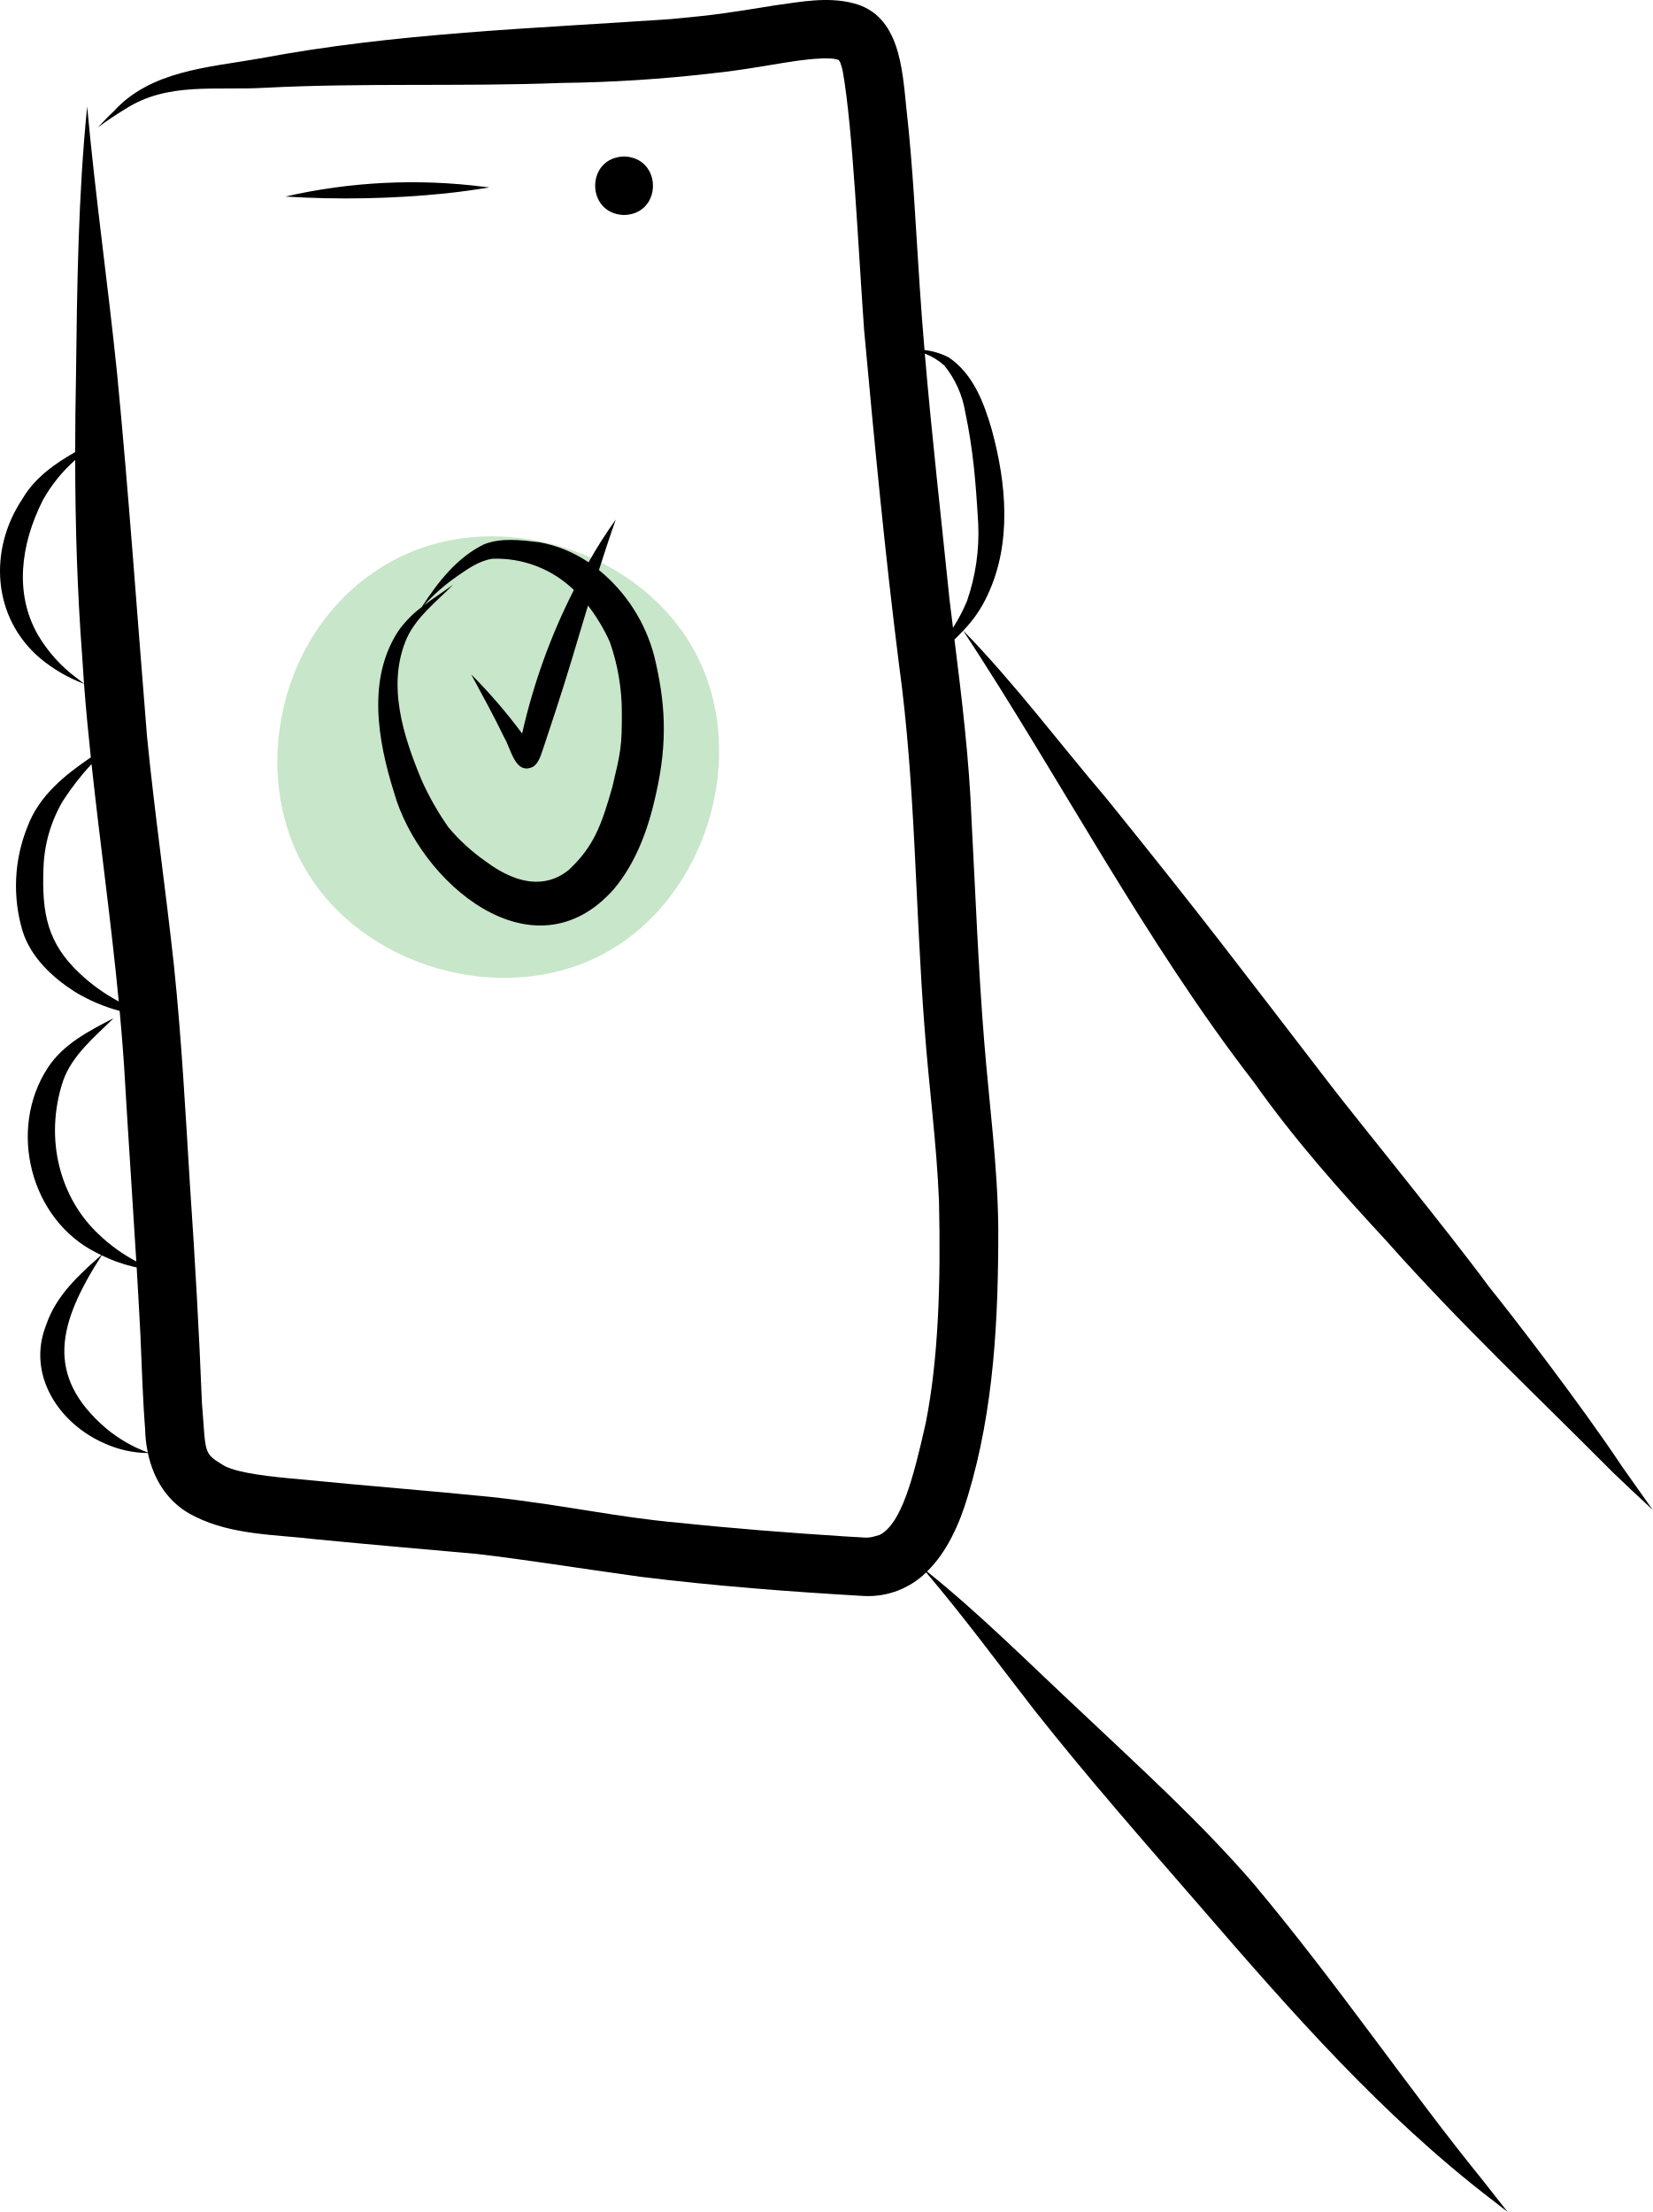
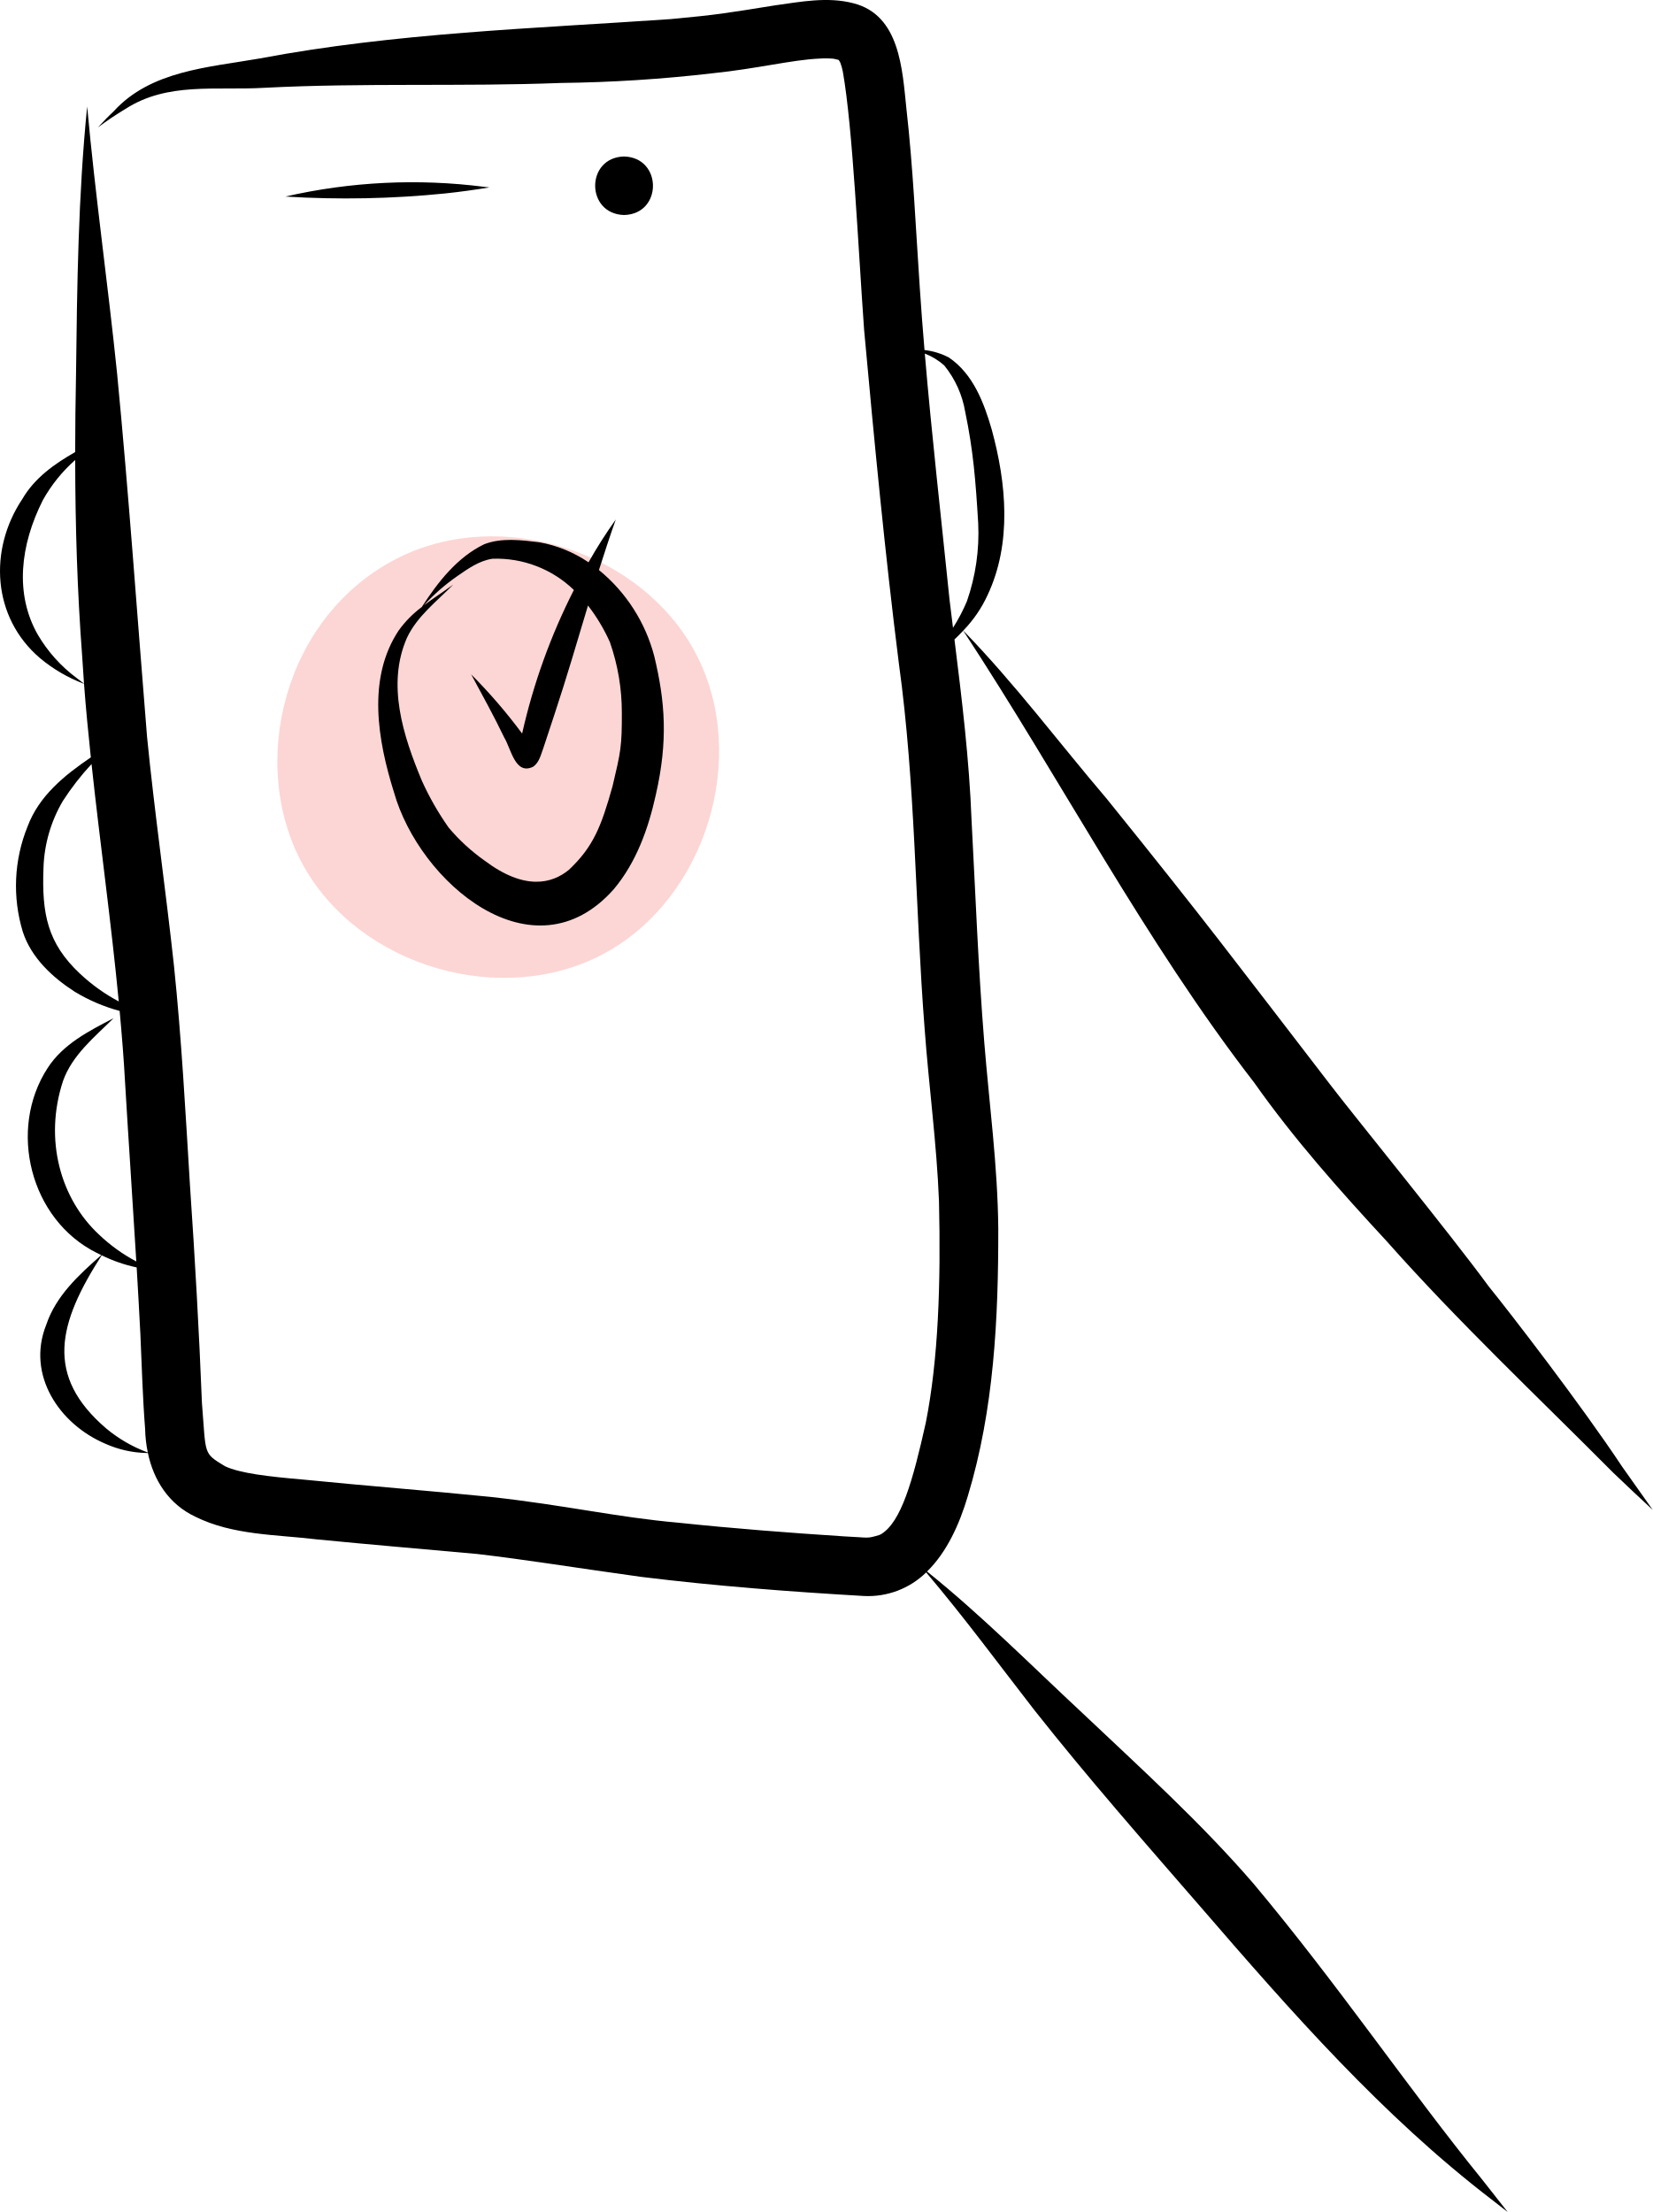
<svg xmlns="http://www.w3.org/2000/svg" data-name="Layer 1" width="344.274" height="460.816" viewBox="0 0 344.274 460.816">
-   <path d="M510.724,335.853c21.53-10.867,50.966-1.403,62.127,19.976s2.101,50.942-19.123,62.395-50.909,2.799-62.652-18.266S486.922,347.868,510.724,335.853Z" transform="translate(-427.8631 -219.5921)" fill="#c8e6c9" />
+   <path d="M510.724,335.853c21.53-10.867,50.966-1.403,62.127,19.976s2.101,50.942-19.123,62.395-50.909,2.799-62.652-18.266S486.922,347.868,510.724,335.853Z" transform="translate(-427.8631 -219.5921)" fill="#FCD6D4" />
  <path d="M689.121,445.142c8.278,11.745,17.825,22.465,27.568,32.999,14.939,16.86,31.359,32.303,47.226,48.27q4.076,3.906,8.222,7.738-3.181-4.505-6.373-9.002c-8.664-13.078-23.637-32.433-27.807-37.575-7.941-10.866-28.525-36.11-33.084-42.117-20.3-26.377-25.797-33.835-46.481-59.463-9.957-11.676-19.164-24.028-29.88-35.031a26.54,26.54,0,0,0,5.065-7.398c5.088-10.804,3.933-23.298.858-34.511-1.623-5.608-3.88-11.557-8.9-14.97a14.485,14.485,0,0,0-5.096-1.571c-.364-4.342-.704-8.687-.987-13.035-.846-12.41-1.381-24.849-2.779-37.214-.862-8.231-1.351-19.509-11.023-21.987-5.397-1.416-10.96-.313-16.374.435-10.147,1.629-11.889,1.948-21.713,2.861-28.59,1.97-57.377,2.868-85.602,8.2-10.632,1.871-22.684,2.505-30.416,11.011-1.145,1.069-2.23,2.202-3.286,3.357a66.821,66.821,0,0,1,5.74-3.858c8.811-5.66,18.74-3.795,29.041-4.403,20.54-1.064,41.109-.204,61.657-1.003a304.441,304.441,0,0,0,31.625-2.021c9.316-.963,16.63-2.819,22.199-3.054A19.247,19.247,0,0,1,601.5,231.826c.342.071.683.147,1.021.237.032.035.068.065.1.1.065.109.141.237.247.417.039.107.063.167.095.25a10.978,10.978,0,0,1,.46,1.672c2.092,11.852,3.176,36.35,4.437,53.833,2.119,23.186,4.325,46.377,7.239,69.479,3.496,25.216,3.381,50.731,5.365,76.078.877,11.992,2.519,23.925,2.991,35.945.4,17.245-.14,32.973-2.747,46.144-2.704,12.106-5.12,20.727-9.356,23.242-.106.044-.219.092-.386.168-2.725.806-1.982.499-7.233.269-11.545-.749-23.083-1.637-34.589-2.852-12.752-1.117-23.429-3.646-39.104-5.372-13.007-1.312-26.044-2.312-39.053-3.614-7.212-.624-13.136-1.296-16.298-2.797-4.579-2.802-3.882-2.267-4.761-13.123-.594-15.054-1.451-30.091-2.478-45.121-.945-15.345-1.76-30.707-3.349-46.002-1.723-15.921-4.035-31.775-5.61-47.712-2.052-25.195-3.795-50.42-6.229-75.583-1.9-18.59-4.55-37.097-6.242-55.709-1.87,18.633-2.106,37.375-2.325,56.086q-.163,7.954-.172,15.907c-4.336,2.481-8.451,5.386-11.012,9.791-7.067,10.585-6.255,24.664,3.682,33.138a31.696,31.696,0,0,0,9.172,5.352c.38,5.116.88,10.221,1.419,15.322-5.504,3.745-10.808,8.02-13.196,14.445a32.891,32.891,0,0,0-.963,21.929c1.765,5.37,6.124,9.431,10.766,12.426a36.267,36.267,0,0,0,9.394,4.025c.459,4.999.868,10.004,1.137,15.022.736,12.392,1.586,24.778,2.333,37.169a34.949,34.949,0,0,1-7.756-5.586c-8.047-7.481-11.516-19.796-7.513-32.001,1.931-5.438,6.565-9.153,10.537-13.089-5.111,2.641-10.519,5.384-13.731,10.368-8.359,12.84-3.629,31.618,10.189,38.501.32.175.653.324.98.486-4.657,4.095-9.443,8.47-11.466,14.51-4.179,10.434,2.716,20.741,12.385,24.814a22.122,22.122,0,0,0,8.475,1.899,3.096,3.096,0,0,1,.313 0c1.196,5.642,4.303,10.631,9.865,13.264,7.814,3.885,16.828,3.71,25.32,4.73,11.133,1.093,22.281,2.029,33.421,3.044,10.123,1.176,20.506,2.882,34.081,4.759,15.428,1.905,30.943,3.093,46.459,3.993a17.289,17.289,0,0,0,12.973-4.913c8.195,9.695,14.624,18.493,22.548,28.702,11.151,14.114,23.025,27.629,34.811,41.21,18.7,21.644,37.663,43.273,60.457,60.755q1.644,1.303,3.313,2.575-2.619-3.354-5.261-6.69c-15.379-18.93-29.997-40.623-47.703-61.738-10.963-12.701-23.428-23.981-35.599-35.496-10.692-9.953-20.991-20.344-32.385-29.507,4.128-4.027,6.781-9.912,8.502-15.749,5.459-18.035,6.367-37.033,6.335-55.765-.122-12.978-1.877-25.854-2.921-38.773-1.249-15.391-1.821-30.828-2.646-46.245-.479-12.609-2.004-25.123-3.56-37.632q.938-.893,1.821-1.839C648.981,382.171,666.235,415.541,689.121,445.142ZM443.824,360.836a30.458,30.458,0,0,1-8.052-8.963c-4.898-8.521-3.699-18.75,1.02-28.091a31.694,31.694,0,0,1,6.734-8.357c.019,13.663.426,27.32,1.459,40.952q.166,2.821.377,5.638C444.845,361.628,444.33,361.238,443.824,360.836Zm.695,61.595c-6.787-6.364-7.971-12.498-7.596-22.07a29.247,29.247,0,0,1,4.028-13.9,55.756,55.756,0,0,1,5.979-7.696c1.776,16.495,4.09,32.937,5.67,49.452A37.434,37.434,0,0,1,444.52,422.431Zm13.993,99.702a29.43,29.43,0,0,1-8.454-4.893c-12.973-11.064-10.097-21.973-1.011-36.131a31.302,31.302,0,0,0,7.285,2.52q.414,6.935.771,13.872c.293,6.593.474,13.193.988,19.773a27.151,27.151,0,0,0,.556,4.908C458.604,522.167,458.567,522.153,458.512,522.133ZM626.374,350.377q-.366-2.945-.726-5.891c-1.739-17.072-3.701-34.131-5.149-51.231a13.077,13.077,0,0,1,4.054,2.472,20.758,20.758,0,0,1,4.367,9.685c1.66,7.946,2.175,14.267,2.703,23.191a43.09,43.09,0,0,1-2.354,16.252A36.404,36.404,0,0,1,626.374,350.377Z" transform="translate(-427.8631 -219.5921)" />
  <path d="M528.796,258.523a118.337,118.337,0,0,0-41.494,2.018,204.854,204.854,0,0,0,33.331-.654c3.067-.325,6.125-.748,9.167-1.25C529.464,258.6,529.13,258.56,528.796,258.523Z" transform="translate(-427.8631 -219.5921)" />
  <path d="M557.857,252.192c-8.036.199-8.015,11.972,0,12.193C565.893,264.186,565.872,252.413,557.857,252.192Z" transform="translate(-427.8631 -219.5921)" />
  <path d="M564.154,356.319a34.402,34.402,0,0,0-11.53-17.975c1.124-3.524,2.274-7.041,3.509-10.527a97.954,97.954,0,0,0-5.677,8.918,26.5,26.5,0,0,0-10.27-4.178c-3.766-.456-7.825-.982-11.45.408-5.621,2.697-9.697,7.937-13.024,13.091a22.357,22.357,0,0,0-4.828,4.914c-6.6,9.989-4.331,22.905-.96,33.661,5.295,18.792,29.015,39.125,45.78,20.217,4.687-5.576,7.2-12.598,8.756-19.629C567.052,373.889,566.402,365.689,564.154,356.319Zm-8.689,27.027c-2.341,8.354-3.972,12.617-9.093,17.445-3.513,2.889-9.202,4.388-17.57-1.913a40.076,40.076,0,0,1-7.48-6.867,59.338,59.338,0,0,1-5.568-9.737c-3.954-9.47-7.367-20.126-3.125-29.803,2.122-4.519,6.219-7.597,9.639-11.087-1.999,1.459-4.129,2.812-6.117,4.321a41.335,41.335,0,0,1,7.003-6.119c2.22-1.541,4.564-3.198,7.298-3.595A23.235,23.235,0,0,1,547.401,342.498l-.006.013a127.984,127.984,0,0,0-10.773,29.899,111.404,111.404,0,0,0-10.615-12.331c2.348,4.364,4.751,8.7,6.894,13.17,1.401,2.281,2.274,7.909,5.999,6.078,1.337-.904,1.653-2.626,2.194-4.049q1.141-3.465,2.288-6.928c2.484-7.487,4.691-15.059,6.961-22.612a37.496,37.496,0,0,1,4.558,7.617,44.324,44.324,0,0,1,2.492,14.682C557.424,375.134,557.136,376.274,555.466,383.346Z" transform="translate(-427.8631 -219.5921)" />
</svg>
